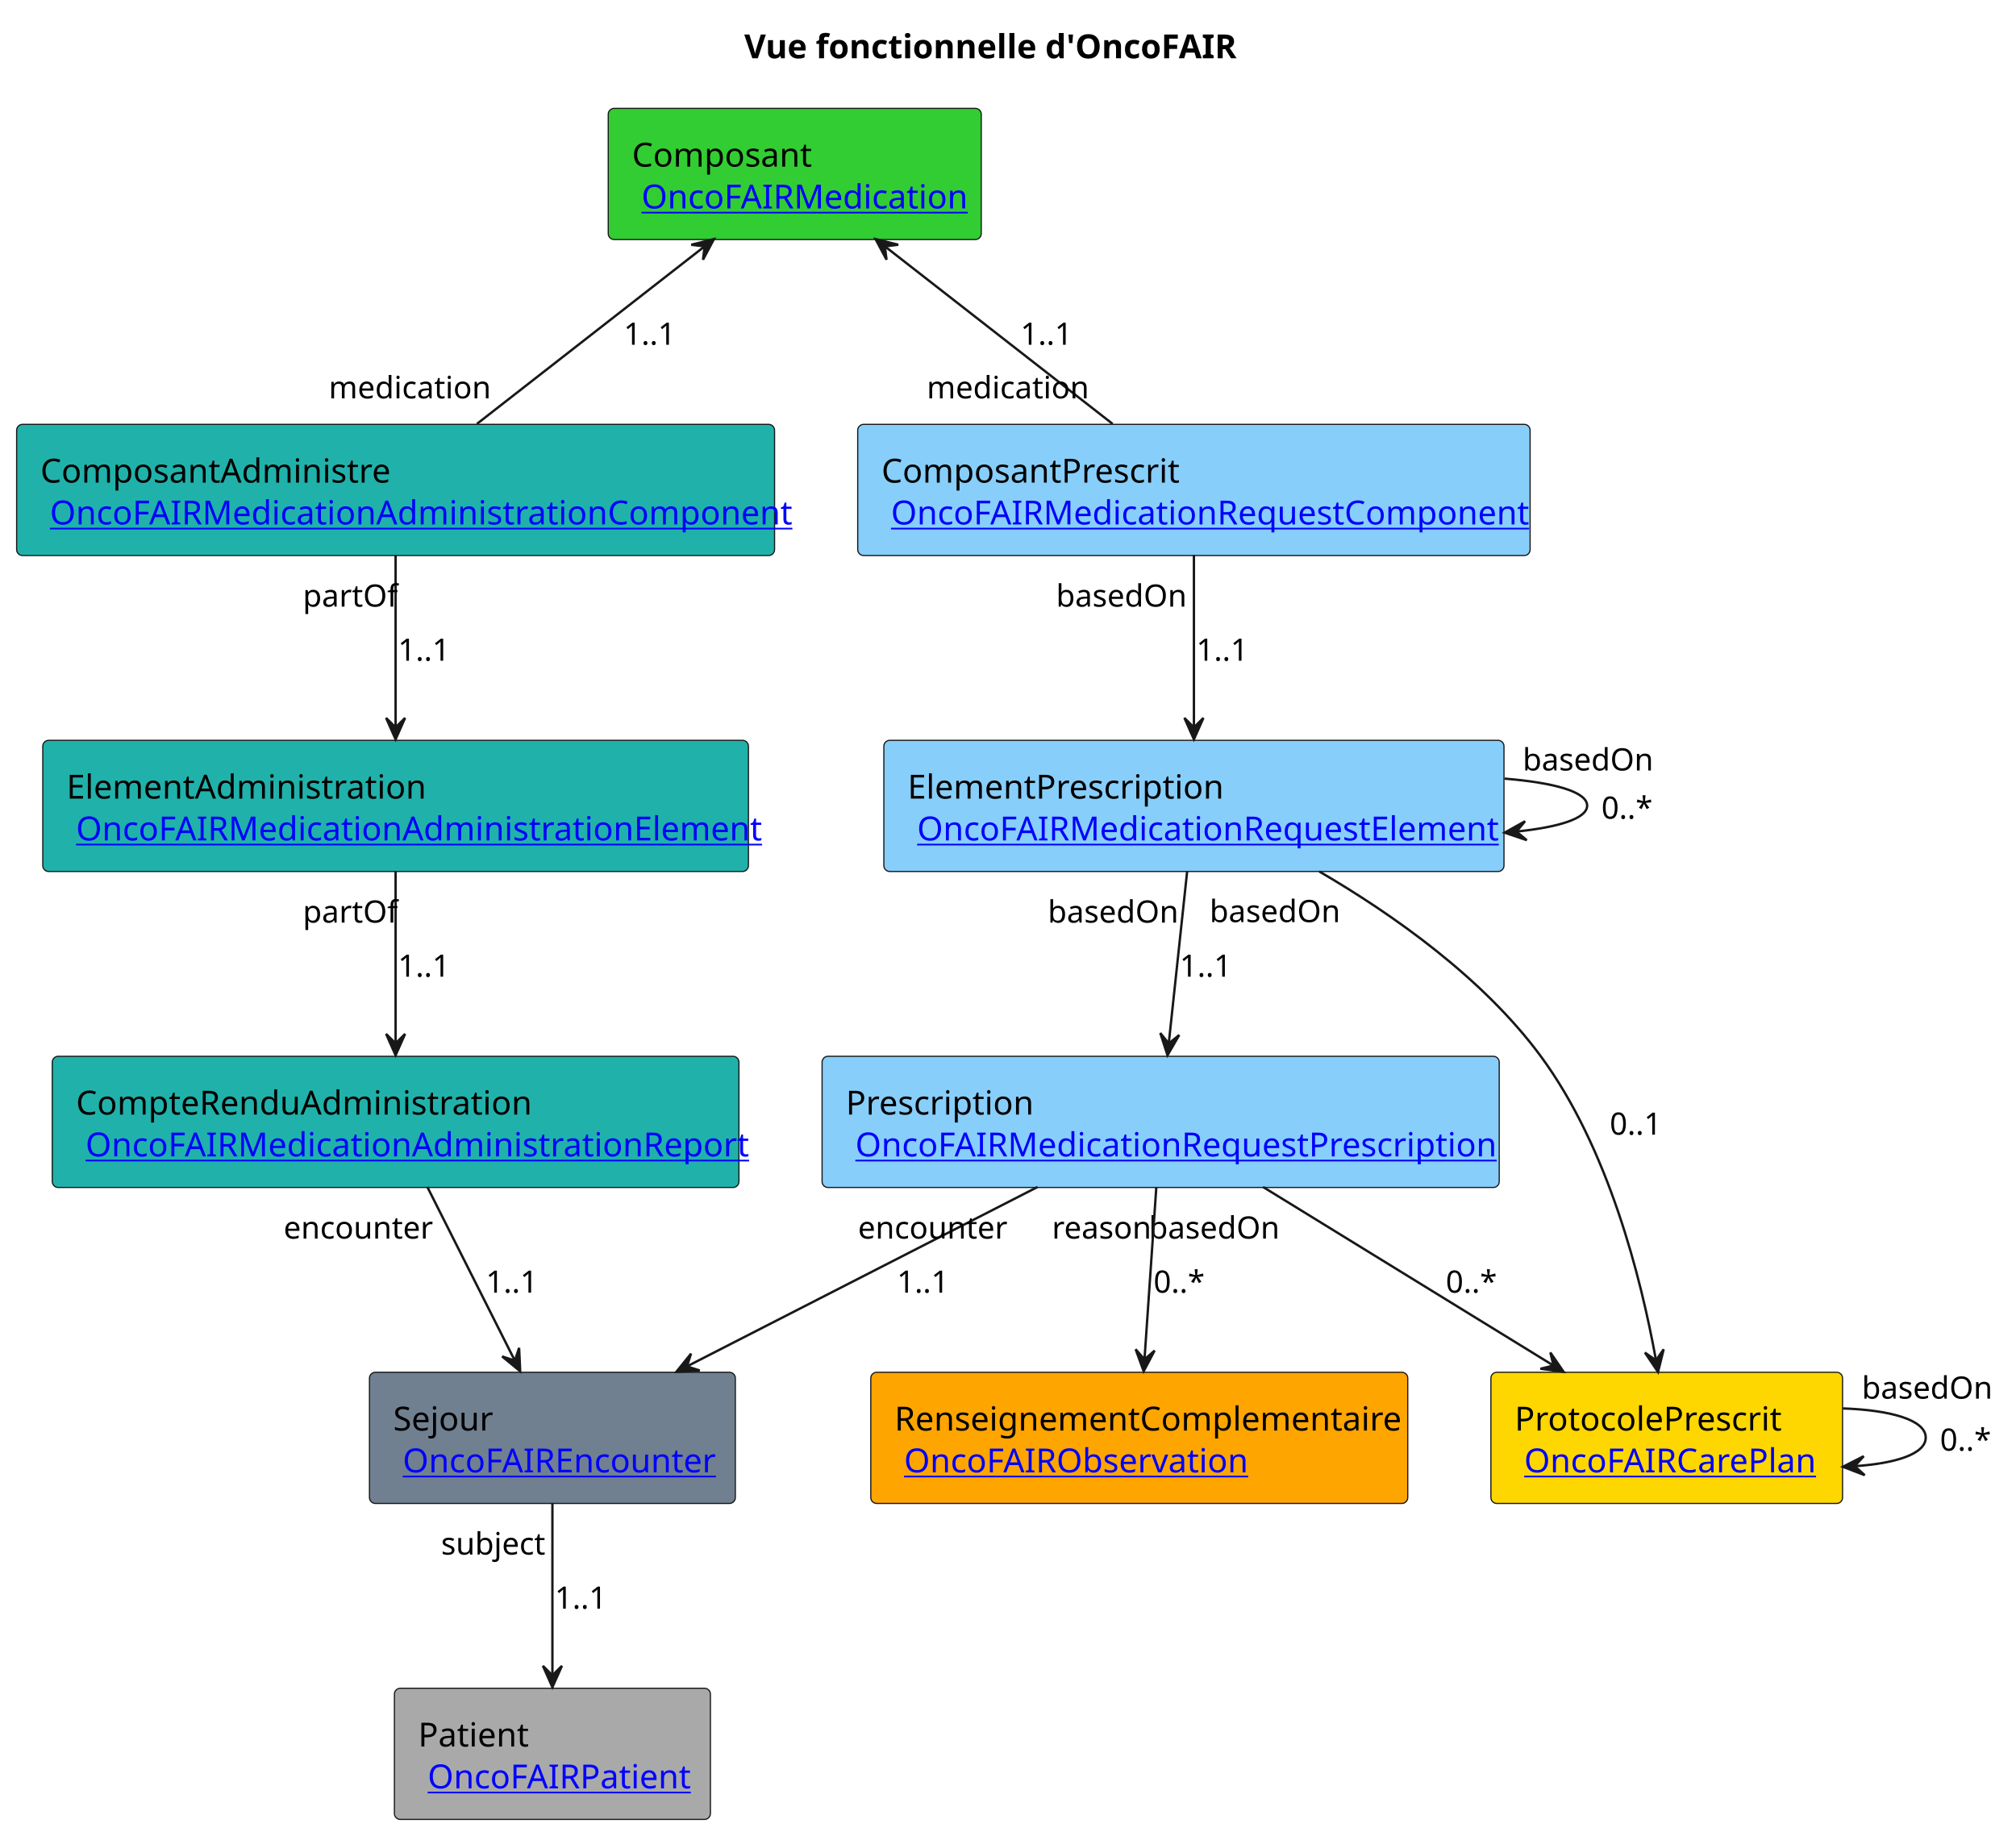
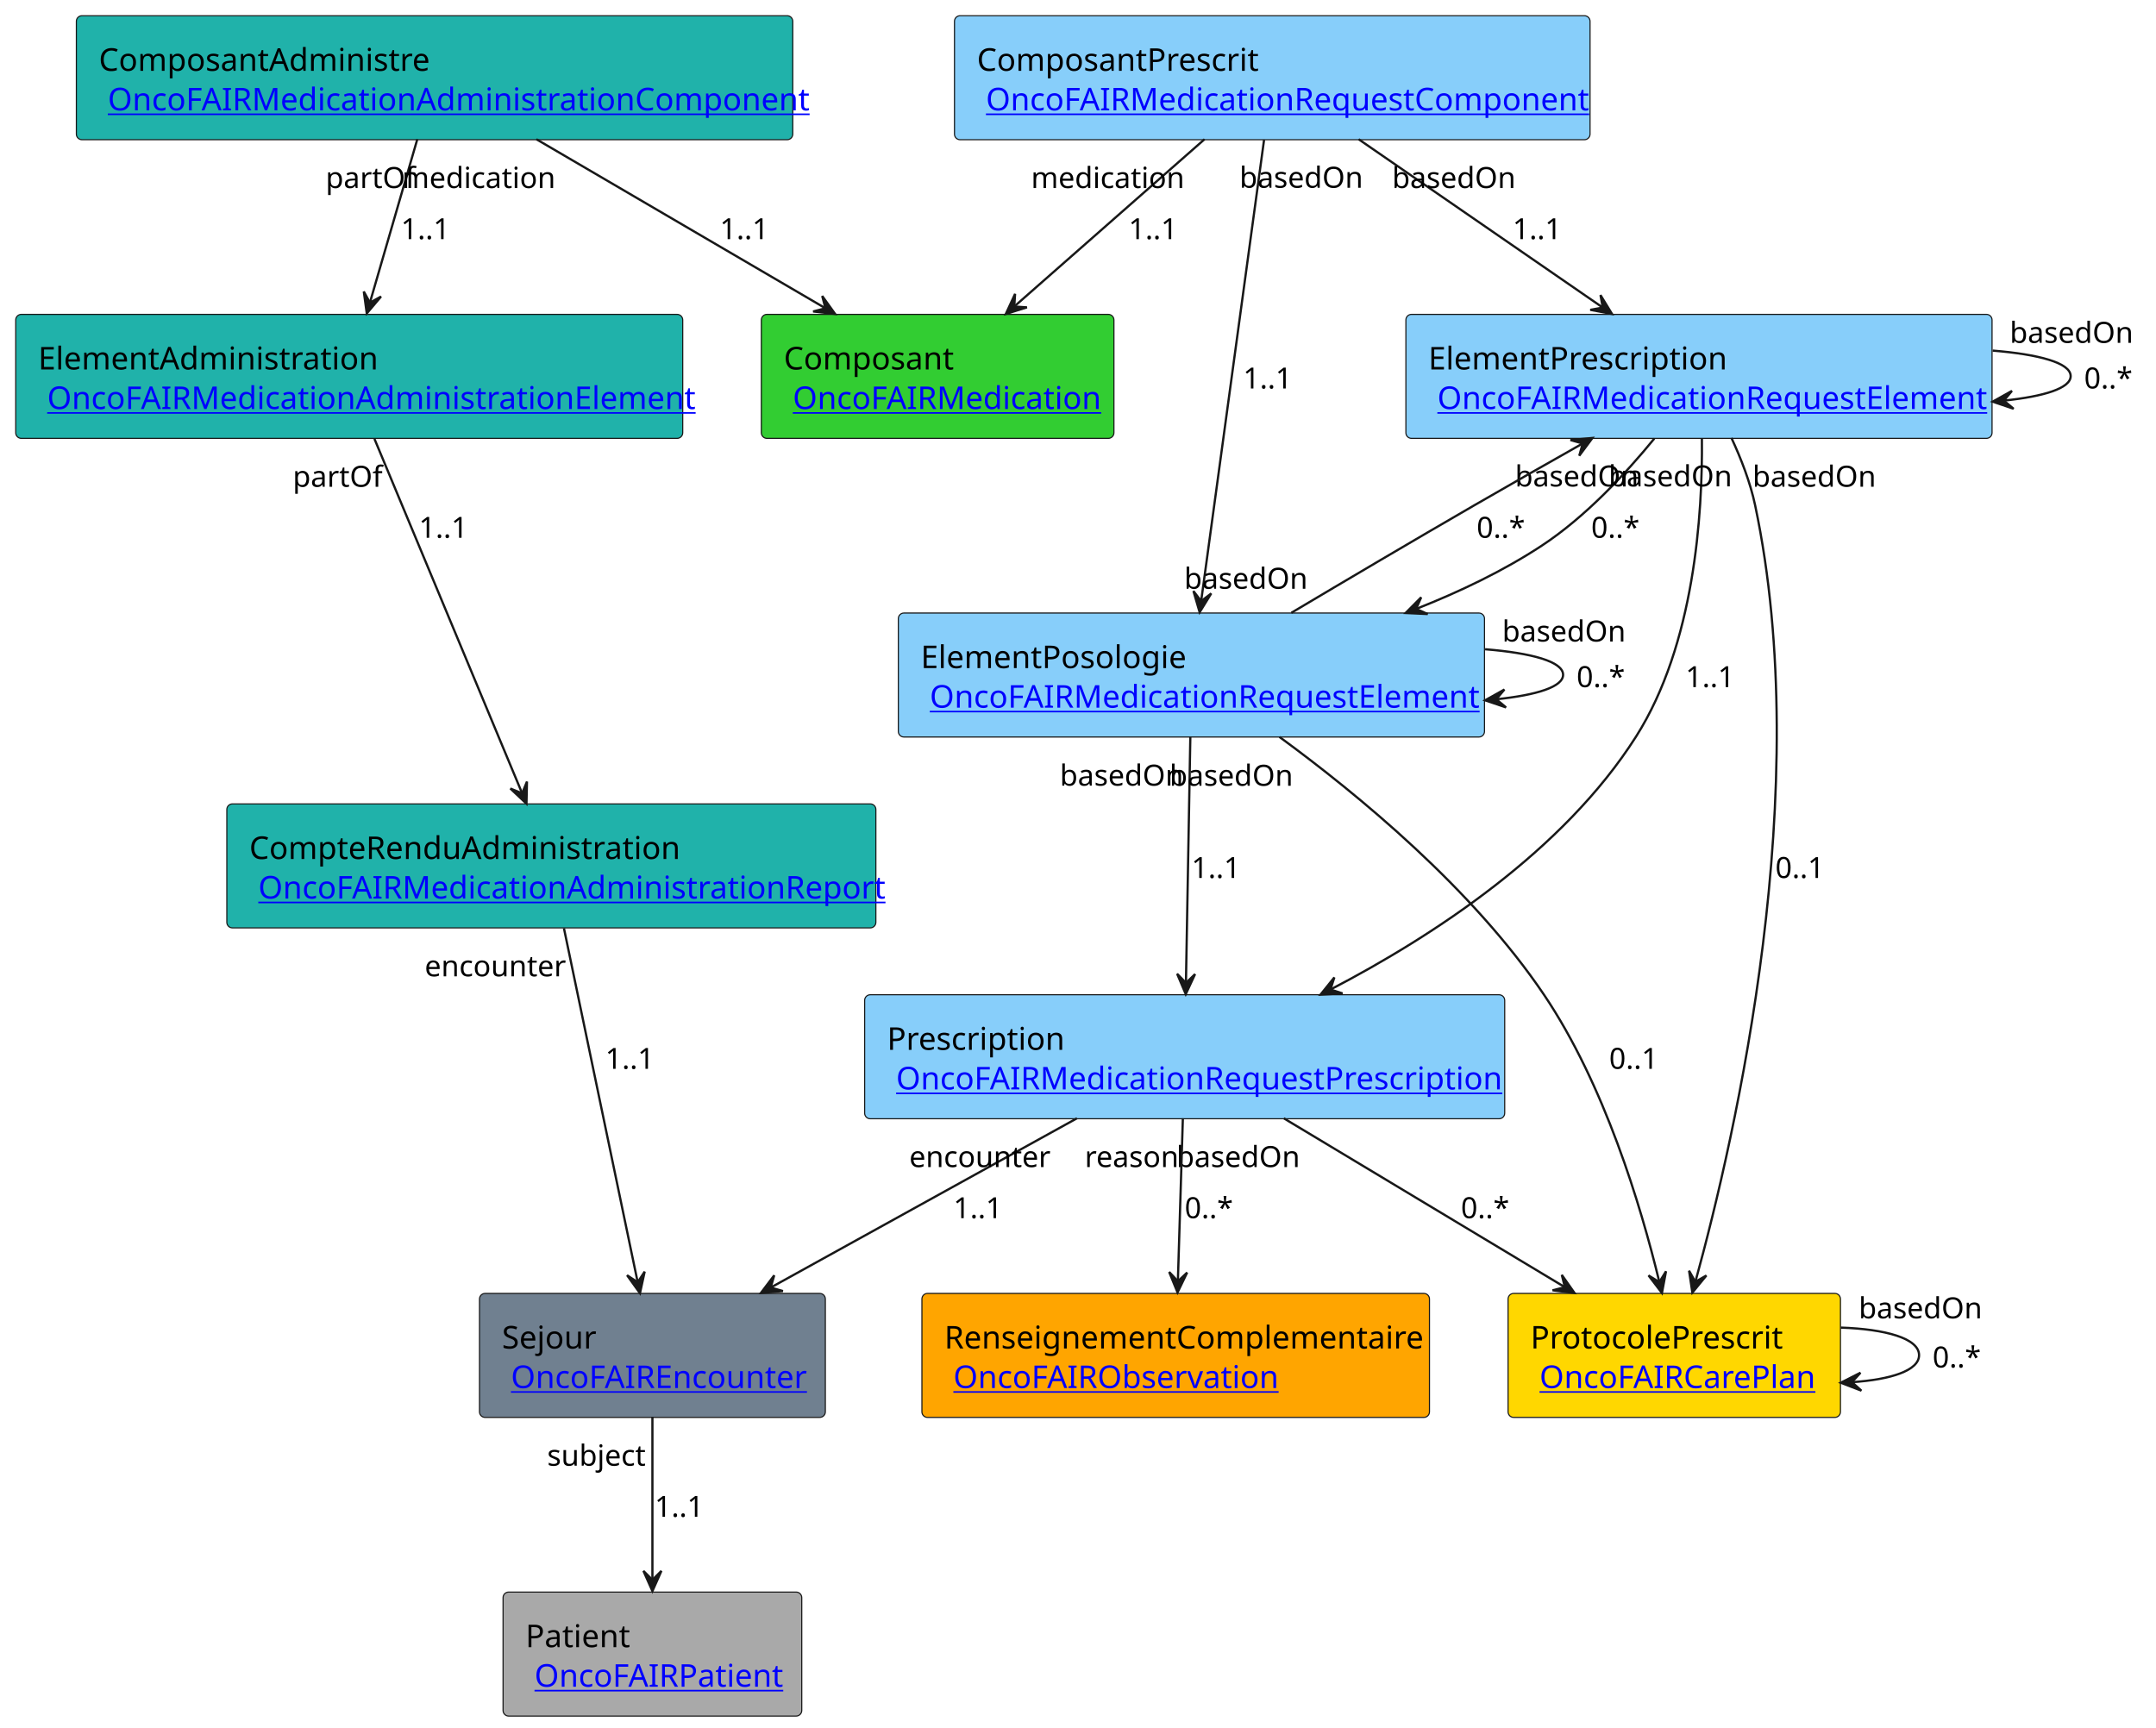
- <svg xmlns="http://www.w3.org/2000/svg" xmlns:xlink="http://www.w3.org/1999/xlink" contentStyleType="text/css" height="636.064px" preserveAspectRatio="none" style="width:700px;height:636px;background:#FFFFFF;" version="1.1" viewBox="0 0 700 636" width="700.413px" zoomAndPan="magnify">
+ <svg xmlns="http://www.w3.org/2000/svg" xmlns:xlink="http://www.w3.org/1999/xlink" contentStyleType="text/css" height="561.458px" preserveAspectRatio="none" style="width:700px;height:561px;background:#FFFFFF;" version="1.1" viewBox="0 0 700 561" width="700.729px" zoomAndPan="magnify">
  <defs />
  <g>
-     <rect fill="none" height="22.777" id="_title" style="stroke:none;stroke-width:0.825;" width="180.672" x="254.302" y="4.125" />
-     <text fill="#000000" font-family="sans-serif" font-size="11.55" font-weight="bold" lengthAdjust="spacing" textLength="172.422" x="258.427" y="20.239">Vue fonctionnelle d'OncoFAIR</text>
    <g id="elem_ProtocolePrescrit">
-       <rect fill="#FFD700" height="45.555" rx="2.062" ry="2.062" style="stroke:#181818;stroke-width:0.412;" width="122.098" x="517.678" y="476.519" />
-       <text fill="#000000" font-family="sans-serif" font-size="11.55" lengthAdjust="spacing" textLength="89.098" x="525.928" y="496.759">ProtocolePrescrit</text>
-       <text fill="#000000" font-family="sans-serif" font-size="11.55" lengthAdjust="spacing" textLength="3.3" x="525.928" y="511.286"> </text>
+       <rect fill="#FFD700" height="40.264" rx="1.823" ry="1.823" style="stroke:#181818;stroke-width:0.365;" width="107.917" x="489.635" y="420" />
+       <text fill="#000000" font-family="sans-serif" font-size="10.208" lengthAdjust="spacing" textLength="78.75" x="496.927" y="437.889">ProtocolePrescrit</text>
+       <text fill="#000000" font-family="sans-serif" font-size="10.208" lengthAdjust="spacing" textLength="2.917" x="496.927" y="450.729"> </text>
      <a href="StructureDefinition-oncofair-careplan.html" target="_top" title="StructureDefinition-oncofair-careplan.html" xlink:actuate="onRequest" xlink:href="StructureDefinition-oncofair-careplan.html" xlink:show="new" xlink:title="StructureDefinition-oncofair-careplan.html" xlink:type="simple">
-         <text fill="#0000FF" font-family="sans-serif" font-size="11.55" lengthAdjust="spacing" text-decoration="underline" textLength="102.298" x="529.228" y="511.286">OncoFAIRCarePlan</text>
+         <text fill="#0000FF" font-family="sans-serif" font-size="10.208" lengthAdjust="spacing" text-decoration="underline" textLength="90.417" x="499.844" y="450.729">OncoFAIRCarePlan</text>
      </a>
    </g>
    <g id="elem_Sejour">
-       <rect fill="#708090" height="45.555" rx="2.062" ry="2.062" style="stroke:#181818;stroke-width:0.412;" width="127.048" x="128.285" y="476.519" />
-       <text fill="#000000" font-family="sans-serif" font-size="11.55" lengthAdjust="spacing" textLength="33.824" x="136.535" y="496.759">Sejour</text>
-       <text fill="#000000" font-family="sans-serif" font-size="11.55" lengthAdjust="spacing" textLength="3.3" x="136.535" y="511.286"> </text>
+       <rect fill="#708090" height="40.264" rx="1.823" ry="1.823" style="stroke:#181818;stroke-width:0.365;" width="112.292" x="155.677" y="420" />
+       <text fill="#000000" font-family="sans-serif" font-size="10.208" lengthAdjust="spacing" textLength="29.896" x="162.969" y="437.889">Sejour</text>
+       <text fill="#000000" font-family="sans-serif" font-size="10.208" lengthAdjust="spacing" textLength="2.917" x="162.969" y="450.729"> </text>
      <a href="StructureDefinition-oncofair-encounter.html" target="_top" title="StructureDefinition-oncofair-encounter.html" xlink:actuate="onRequest" xlink:href="StructureDefinition-oncofair-encounter.html" xlink:show="new" xlink:title="StructureDefinition-oncofair-encounter.html" xlink:type="simple">
-         <text fill="#0000FF" font-family="sans-serif" font-size="11.55" lengthAdjust="spacing" text-decoration="underline" textLength="107.248" x="139.835" y="511.286">OncoFAIREncounter</text>
+         <text fill="#0000FF" font-family="sans-serif" font-size="10.208" lengthAdjust="spacing" text-decoration="underline" textLength="94.792" x="165.885" y="450.729">OncoFAIREncounter</text>
      </a>
    </g>
    <g id="elem_Composant">
-       <rect fill="#32CD32" height="45.555" rx="2.062" ry="2.062" style="stroke:#181818;stroke-width:0.412;" width="129.523" x="211.196" y="37.627" />
-       <text fill="#000000" font-family="sans-serif" font-size="11.55" lengthAdjust="spacing" textLength="59.399" x="219.446" y="57.867">Composant</text>
-       <text fill="#000000" font-family="sans-serif" font-size="11.55" lengthAdjust="spacing" textLength="3.3" x="219.446" y="72.394"> </text>
+       <rect fill="#32CD32" height="40.264" rx="1.823" ry="1.823" style="stroke:#181818;stroke-width:0.365;" width="114.479" x="247.188" y="102.083" />
+       <text fill="#000000" font-family="sans-serif" font-size="10.208" lengthAdjust="spacing" textLength="52.5" x="254.479" y="119.972">Composant</text>
+       <text fill="#000000" font-family="sans-serif" font-size="10.208" lengthAdjust="spacing" textLength="2.917" x="254.479" y="132.812"> </text>
      <a href="StructureDefinition-oncofair-medication.html" target="_top" title="StructureDefinition-oncofair-medication.html" xlink:actuate="onRequest" xlink:href="StructureDefinition-oncofair-medication.html" xlink:show="new" xlink:title="StructureDefinition-oncofair-medication.html" xlink:type="simple">
-         <text fill="#0000FF" font-family="sans-serif" font-size="11.55" lengthAdjust="spacing" text-decoration="underline" textLength="109.723" x="222.746" y="72.394">OncoFAIRMedication</text>
+         <text fill="#0000FF" font-family="sans-serif" font-size="10.208" lengthAdjust="spacing" text-decoration="underline" textLength="96.979" x="257.396" y="132.812">OncoFAIRMedication</text>
      </a>
    </g>
    <g id="elem_ComposantAdministre">
-       <rect fill="#20B2AA" height="45.555" rx="2.062" ry="2.062" style="stroke:#181818;stroke-width:0.412;" width="263.17" x="5.775" y="147.35" />
-       <text fill="#000000" font-family="sans-serif" font-size="11.55" lengthAdjust="spacing" textLength="113.848" x="14.025" y="167.59">ComposantAdministre</text>
-       <text fill="#000000" font-family="sans-serif" font-size="11.55" lengthAdjust="spacing" textLength="3.3" x="14.025" y="182.117"> </text>
+       <rect fill="#20B2AA" height="40.264" rx="1.823" ry="1.823" style="stroke:#181818;stroke-width:0.365;" width="232.604" x="24.792" y="5.104" />
+       <text fill="#000000" font-family="sans-serif" font-size="10.208" lengthAdjust="spacing" textLength="100.625" x="32.083" y="22.993">ComposantAdministre</text>
+       <text fill="#000000" font-family="sans-serif" font-size="10.208" lengthAdjust="spacing" textLength="2.917" x="32.083" y="35.833"> </text>
      <a href="StructureDefinition-oncofair-medicationadministration-component.html" target="_top" title="StructureDefinition-oncofair-medicationadministration-component.html" xlink:actuate="onRequest" xlink:href="StructureDefinition-oncofair-medicationadministration-component.html" xlink:show="new" xlink:title="StructureDefinition-oncofair-medicationadministration-component.html" xlink:type="simple">
-         <text fill="#0000FF" font-family="sans-serif" font-size="11.55" lengthAdjust="spacing" text-decoration="underline" textLength="243.371" x="17.325" y="182.117">OncoFAIRMedicationAdministrationComponent</text>
+         <text fill="#0000FF" font-family="sans-serif" font-size="10.208" lengthAdjust="spacing" text-decoration="underline" textLength="215.104" x="35" y="35.833">OncoFAIRMedicationAdministrationComponent</text>
      </a>
    </g>
    <g id="elem_ElementAdministration">
-       <rect fill="#20B2AA" height="45.555" rx="2.062" ry="2.062" style="stroke:#181818;stroke-width:0.412;" width="245.021" x="14.85" y="257.073" />
-       <text fill="#000000" font-family="sans-serif" font-size="11.55" lengthAdjust="spacing" textLength="115.498" x="23.1" y="277.313">ElementAdministration</text>
-       <text fill="#000000" font-family="sans-serif" font-size="11.55" lengthAdjust="spacing" textLength="3.3" x="23.1" y="291.84"> </text>
+       <rect fill="#20B2AA" height="40.264" rx="1.823" ry="1.823" style="stroke:#181818;stroke-width:0.365;" width="216.562" x="5.104" y="102.083" />
+       <text fill="#000000" font-family="sans-serif" font-size="10.208" lengthAdjust="spacing" textLength="102.083" x="12.396" y="119.972">ElementAdministration</text>
+       <text fill="#000000" font-family="sans-serif" font-size="10.208" lengthAdjust="spacing" textLength="2.917" x="12.396" y="132.812"> </text>
      <a href="StructureDefinition-oncofair-medicationadministration-element.html" target="_top" title="StructureDefinition-oncofair-medicationadministration-element.html" xlink:actuate="onRequest" xlink:href="StructureDefinition-oncofair-medicationadministration-element.html" xlink:show="new" xlink:title="StructureDefinition-oncofair-medicationadministration-element.html" xlink:type="simple">
-         <text fill="#0000FF" font-family="sans-serif" font-size="11.55" lengthAdjust="spacing" text-decoration="underline" textLength="225.221" x="26.399" y="291.84">OncoFAIRMedicationAdministrationElement</text>
+         <text fill="#0000FF" font-family="sans-serif" font-size="10.208" lengthAdjust="spacing" text-decoration="underline" textLength="199.062" x="15.312" y="132.812">OncoFAIRMedicationAdministrationElement</text>
      </a>
    </g>
    <g id="elem_CompteRenduAdministration">
-       <rect fill="#20B2AA" height="45.555" rx="2.062" ry="2.062" style="stroke:#181818;stroke-width:0.412;" width="238.421" x="18.15" y="366.796" />
-       <text fill="#000000" font-family="sans-serif" font-size="11.55" lengthAdjust="spacing" textLength="148.497" x="26.399" y="387.036">CompteRenduAdministration</text>
-       <text fill="#000000" font-family="sans-serif" font-size="11.55" lengthAdjust="spacing" textLength="3.3" x="26.399" y="401.563"> </text>
+       <rect fill="#20B2AA" height="40.264" rx="1.823" ry="1.823" style="stroke:#181818;stroke-width:0.365;" width="210.729" x="73.646" y="261.042" />
+       <text fill="#000000" font-family="sans-serif" font-size="10.208" lengthAdjust="spacing" textLength="131.25" x="80.938" y="278.93">CompteRenduAdministration</text>
+       <text fill="#000000" font-family="sans-serif" font-size="10.208" lengthAdjust="spacing" textLength="2.917" x="80.938" y="291.771"> </text>
      <a href="StructureDefinition-oncofair-medicationadministration-report.html" target="_top" title="StructureDefinition-oncofair-medicationadministration-report.html" xlink:actuate="onRequest" xlink:href="StructureDefinition-oncofair-medicationadministration-report.html" xlink:show="new" xlink:title="StructureDefinition-oncofair-medicationadministration-report.html" xlink:type="simple">
-         <text fill="#0000FF" font-family="sans-serif" font-size="11.55" lengthAdjust="spacing" text-decoration="underline" textLength="218.621" x="29.7" y="401.563">OncoFAIRMedicationAdministrationReport</text>
+         <text fill="#0000FF" font-family="sans-serif" font-size="10.208" lengthAdjust="spacing" text-decoration="underline" textLength="193.229" x="83.854" y="291.771">OncoFAIRMedicationAdministrationReport</text>
      </a>
    </g>
    <g id="elem_ComposantPrescrit">
-       <rect fill="#87CEFA" height="45.555" rx="2.062" ry="2.062" style="stroke:#181818;stroke-width:0.412;" width="233.471" x="297.82" y="147.35" />
-       <text fill="#000000" font-family="sans-serif" font-size="11.55" lengthAdjust="spacing" textLength="98.998" x="306.07" y="167.59">ComposantPrescrit</text>
-       <text fill="#000000" font-family="sans-serif" font-size="11.55" lengthAdjust="spacing" textLength="3.3" x="306.07" y="182.117"> </text>
+       <rect fill="#87CEFA" height="40.264" rx="1.823" ry="1.823" style="stroke:#181818;stroke-width:0.365;" width="206.354" x="309.896" y="5.104" />
+       <text fill="#000000" font-family="sans-serif" font-size="10.208" lengthAdjust="spacing" textLength="87.5" x="317.188" y="22.993">ComposantPrescrit</text>
+       <text fill="#000000" font-family="sans-serif" font-size="10.208" lengthAdjust="spacing" textLength="2.917" x="317.188" y="35.833"> </text>
      <a href="StructureDefinition-oncofair-medicationrequest-component.html" target="_top" title="StructureDefinition-oncofair-medicationrequest-component.html" xlink:actuate="onRequest" xlink:href="StructureDefinition-oncofair-medicationrequest-component.html" xlink:show="new" xlink:title="StructureDefinition-oncofair-medicationrequest-component.html" xlink:type="simple">
-         <text fill="#0000FF" font-family="sans-serif" font-size="11.55" lengthAdjust="spacing" text-decoration="underline" textLength="213.671" x="309.37" y="182.117">OncoFAIRMedicationRequestComponent</text>
+         <text fill="#0000FF" font-family="sans-serif" font-size="10.208" lengthAdjust="spacing" text-decoration="underline" textLength="188.854" x="320.104" y="35.833">OncoFAIRMedicationRequestComponent</text>
      </a>
    </g>
    <g id="elem_ElementPrescription">
-       <rect fill="#87CEFA" height="45.555" rx="2.062" ry="2.062" style="stroke:#181818;stroke-width:0.412;" width="215.321" x="306.894" y="257.073" />
-       <text fill="#000000" font-family="sans-serif" font-size="11.55" lengthAdjust="spacing" textLength="103.948" x="315.144" y="277.313">ElementPrescription</text>
-       <text fill="#000000" font-family="sans-serif" font-size="11.55" lengthAdjust="spacing" textLength="3.3" x="315.144" y="291.84"> </text>
+       <rect fill="#87CEFA" height="40.264" rx="1.823" ry="1.823" style="stroke:#181818;stroke-width:0.365;" width="190.312" x="456.458" y="102.083" />
+       <text fill="#000000" font-family="sans-serif" font-size="10.208" lengthAdjust="spacing" textLength="91.875" x="463.75" y="119.972">ElementPrescription</text>
+       <text fill="#000000" font-family="sans-serif" font-size="10.208" lengthAdjust="spacing" textLength="2.917" x="463.75" y="132.812"> </text>
      <a href="StructureDefinition-oncofair-medicationrequest-element.html" target="_top" title="StructureDefinition-oncofair-medicationrequest-element.html" xlink:actuate="onRequest" xlink:href="StructureDefinition-oncofair-medicationrequest-element.html" xlink:show="new" xlink:title="StructureDefinition-oncofair-medicationrequest-element.html" xlink:type="simple">
-         <text fill="#0000FF" font-family="sans-serif" font-size="11.55" lengthAdjust="spacing" text-decoration="underline" textLength="195.522" x="318.444" y="291.84">OncoFAIRMedicationRequestElement</text>
+         <text fill="#0000FF" font-family="sans-serif" font-size="10.208" lengthAdjust="spacing" text-decoration="underline" textLength="172.812" x="466.667" y="132.812">OncoFAIRMedicationRequestElement</text>
+       </a>
+     </g>
+     <g id="elem_ElementPosologie">
+       <rect fill="#87CEFA" height="40.264" rx="1.823" ry="1.823" style="stroke:#181818;stroke-width:0.365;" width="190.312" x="291.667" y="199.062" />
+       <text fill="#000000" font-family="sans-serif" font-size="10.208" lengthAdjust="spacing" textLength="82.396" x="298.958" y="216.951">ElementPosologie</text>
+       <text fill="#000000" font-family="sans-serif" font-size="10.208" lengthAdjust="spacing" textLength="2.917" x="298.958" y="229.792"> </text>
+       <a href="StructureDefinition-oncofair-medicationrequest-element.html" target="_top" title="StructureDefinition-oncofair-medicationrequest-element.html" xlink:actuate="onRequest" xlink:href="StructureDefinition-oncofair-medicationrequest-element.html" xlink:show="new" xlink:title="StructureDefinition-oncofair-medicationrequest-element.html" xlink:type="simple">
+         <text fill="#0000FF" font-family="sans-serif" font-size="10.208" lengthAdjust="spacing" text-decoration="underline" textLength="172.812" x="301.875" y="229.792">OncoFAIRMedicationRequestElement</text>
      </a>
    </g>
    <g id="elem_Prescription">
-       <rect fill="#87CEFA" height="45.555" rx="2.062" ry="2.062" style="stroke:#181818;stroke-width:0.412;" width="235.121" x="285.445" y="366.796" />
-       <text fill="#000000" font-family="sans-serif" font-size="11.55" lengthAdjust="spacing" textLength="61.874" x="293.695" y="387.036">Prescription</text>
-       <text fill="#000000" font-family="sans-serif" font-size="11.55" lengthAdjust="spacing" textLength="3.3" x="293.695" y="401.563"> </text>
+       <rect fill="#87CEFA" height="40.264" rx="1.823" ry="1.823" style="stroke:#181818;stroke-width:0.365;" width="207.812" x="280.729" y="323.021" />
+       <text fill="#000000" font-family="sans-serif" font-size="10.208" lengthAdjust="spacing" textLength="54.688" x="288.021" y="340.91">Prescription</text>
+       <text fill="#000000" font-family="sans-serif" font-size="10.208" lengthAdjust="spacing" textLength="2.917" x="288.021" y="353.75"> </text>
      <a href="StructureDefinition-oncofair-medicationrequest-prescription.html" target="_top" title="StructureDefinition-oncofair-medicationrequest-prescription.html" xlink:actuate="onRequest" xlink:href="StructureDefinition-oncofair-medicationrequest-prescription.html" xlink:show="new" xlink:title="StructureDefinition-oncofair-medicationrequest-prescription.html" xlink:type="simple">
-         <text fill="#0000FF" font-family="sans-serif" font-size="11.55" lengthAdjust="spacing" text-decoration="underline" textLength="215.321" x="296.995" y="401.563">OncoFAIRMedicationRequestPrescription</text>
+         <text fill="#0000FF" font-family="sans-serif" font-size="10.208" lengthAdjust="spacing" text-decoration="underline" textLength="190.312" x="290.938" y="353.75">OncoFAIRMedicationRequestPrescription</text>
      </a>
    </g>
    <g id="elem_RenseignementComplementaire">
-       <rect fill="#FFA500" height="45.555" rx="2.062" ry="2.062" style="stroke:#181818;stroke-width:0.412;" width="186.447" x="302.357" y="476.519" />
-       <text fill="#000000" font-family="sans-serif" font-size="11.55" lengthAdjust="spacing" textLength="166.647" x="310.607" y="496.759">RenseignementComplementaire</text>
-       <text fill="#000000" font-family="sans-serif" font-size="11.55" lengthAdjust="spacing" textLength="3.3" x="310.607" y="511.286"> </text>
+       <rect fill="#FFA500" height="40.264" rx="1.823" ry="1.823" style="stroke:#181818;stroke-width:0.365;" width="164.792" x="299.323" y="420" />
+       <text fill="#000000" font-family="sans-serif" font-size="10.208" lengthAdjust="spacing" textLength="147.292" x="306.615" y="437.889">RenseignementComplementaire</text>
+       <text fill="#000000" font-family="sans-serif" font-size="10.208" lengthAdjust="spacing" textLength="2.917" x="306.615" y="450.729"> </text>
      <a href="StructureDefinition-oncofair-observation.html" target="_top" title="StructureDefinition-oncofair-observation.html" xlink:actuate="onRequest" xlink:href="StructureDefinition-oncofair-observation.html" xlink:show="new" xlink:title="StructureDefinition-oncofair-observation.html" xlink:type="simple">
-         <text fill="#0000FF" font-family="sans-serif" font-size="11.55" lengthAdjust="spacing" text-decoration="underline" textLength="117.148" x="313.907" y="511.286">OncoFAIRObservation</text>
+         <text fill="#0000FF" font-family="sans-serif" font-size="10.208" lengthAdjust="spacing" text-decoration="underline" textLength="103.542" x="309.531" y="450.729">OncoFAIRObservation</text>
      </a>
    </g>
    <g id="elem_Patient">
-       <rect fill="#A9A9A9" height="45.555" rx="2.062" ry="2.062" style="stroke:#181818;stroke-width:0.412;" width="109.723" x="136.948" y="586.242" />
-       <text fill="#000000" font-family="sans-serif" font-size="11.55" lengthAdjust="spacing" textLength="36.299" x="145.197" y="606.482">Patient</text>
-       <text fill="#000000" font-family="sans-serif" font-size="11.55" lengthAdjust="spacing" textLength="3.3" x="145.197" y="621.009"> </text>
+       <rect fill="#A9A9A9" height="40.264" rx="1.823" ry="1.823" style="stroke:#181818;stroke-width:0.365;" width="96.979" x="163.333" y="516.979" />
+       <text fill="#000000" font-family="sans-serif" font-size="10.208" lengthAdjust="spacing" textLength="32.083" x="170.625" y="534.868">Patient</text>
+       <text fill="#000000" font-family="sans-serif" font-size="10.208" lengthAdjust="spacing" textLength="2.917" x="170.625" y="547.708"> </text>
      <a href="StructureDefinition-oncofair-patient.html" target="_top" title="StructureDefinition-oncofair-patient.html" xlink:actuate="onRequest" xlink:href="StructureDefinition-oncofair-patient.html" xlink:show="new" xlink:title="StructureDefinition-oncofair-patient.html" xlink:type="simple">
-         <text fill="#0000FF" font-family="sans-serif" font-size="11.55" lengthAdjust="spacing" text-decoration="underline" textLength="89.923" x="148.497" y="621.009">OncoFAIRPatient</text>
+         <text fill="#0000FF" font-family="sans-serif" font-size="10.208" lengthAdjust="spacing" text-decoration="underline" textLength="79.479" x="173.542" y="547.708">OncoFAIRPatient</text>
      </a>
    </g>
    <g id="link_ProtocolePrescrit_ProtocolePrescrit">
-       <path d="M639.883,489.075 C656.235,489.637 668.651,493.011 668.651,499.206 C668.651,504.866 658.28,508.174 644,509.131 " fill="none" id="ProtocolePrescrit-to-ProtocolePrescrit" style="stroke:#181818;stroke-width:0.825;" />
-       <polygon fill="#181818" points="639.883,509.337,647.468,512.25,644.003,509.125,647.128,505.659,639.883,509.337" style="stroke:#181818;stroke-width:0.825;" />
-       <text fill="#000000" font-family="sans-serif" font-size="10.725" lengthAdjust="spacing" textLength="16.5" x="673.601" y="503.74">0..*</text>
-       <text fill="#000000" font-family="sans-serif" font-size="10.725" lengthAdjust="spacing" textLength="42.899" x="646.466" y="485.68">basedOn</text>
+       <path d="M597.647,431.098 C612.099,431.594 623.073,434.576 623.073,440.052 C623.073,445.054 613.907,447.978 601.285,448.824 " fill="none" id="ProtocolePrescrit-to-ProtocolePrescrit" style="stroke:#181818;stroke-width:0.729;" />
+       <polygon fill="#181818" points="597.647,449.006,604.351,451.581,601.288,448.818,604.05,445.755,597.647,449.006" style="stroke:#181818;stroke-width:0.729;" />
+       <text fill="#000000" font-family="sans-serif" font-size="9.479" lengthAdjust="spacing" textLength="14.583" x="627.448" y="444.059">0..*</text>
+       <text fill="#000000" font-family="sans-serif" font-size="9.479" lengthAdjust="spacing" textLength="37.917" x="603.465" y="428.097">basedOn</text>
    </g>
    <g id="link_Sejour_Patient">
-       <path d="M191.809,521.902 C191.809,539.144 191.809,563.258 191.809,581.606 " fill="none" id="Sejour-to-Patient" style="stroke:#181818;stroke-width:0.825;" />
-       <polygon fill="#181818" points="191.809,585.896,195.109,578.471,191.809,581.771,188.509,578.471,191.809,585.896" style="stroke:#181818;stroke-width:0.825;" />
-       <text fill="#000000" font-family="sans-serif" font-size="10.725" lengthAdjust="spacing" textLength="18.15" x="192.634" y="558.601">1..1</text>
-       <text fill="#000000" font-family="sans-serif" font-size="10.725" lengthAdjust="spacing" textLength="34.649" x="153.153" y="539.822">subject</text>
+       <path d="M211.823,460.111 C211.823,475.351 211.823,496.665 211.823,512.881 " fill="none" id="Sejour-to-Patient" style="stroke:#181818;stroke-width:0.729;" />
+       <polygon fill="#181818" points="211.823,516.673,214.74,510.11,211.823,513.027,208.906,510.11,211.823,516.673" style="stroke:#181818;stroke-width:0.729;" />
+       <text fill="#000000" font-family="sans-serif" font-size="9.479" lengthAdjust="spacing" textLength="16.042" x="212.552" y="492.548">1..1</text>
+       <text fill="#000000" font-family="sans-serif" font-size="9.479" lengthAdjust="spacing" textLength="30.625" x="177.657" y="475.95">subject</text>
    </g>
    <g id="link_ComposantAdministre_ElementAdministration">
-       <path d="M137.36,192.732 C137.36,209.975 137.36,234.089 137.36,252.437 " fill="none" id="ComposantAdministre-to-ElementAdministration" style="stroke:#181818;stroke-width:0.825;" />
-       <polygon fill="#181818" points="137.36,256.727,140.66,249.302,137.36,252.602,134.06,249.302,137.36,256.727" style="stroke:#181818;stroke-width:0.825;" />
-       <text fill="#000000" font-family="sans-serif" font-size="10.725" lengthAdjust="spacing" textLength="18.15" x="138.185" y="229.432">1..1</text>
-       <text fill="#000000" font-family="sans-serif" font-size="10.725" lengthAdjust="spacing" textLength="28.875" x="105.147" y="210.653">partOf</text>
-     </g>
-     <g id="link_Composant_ComposantAdministre">
-       <path d="M244.476,85.691 C220.75,104.187 188.501,129.332 165.599,147.193 " fill="none" id="Composant-backto-ComposantAdministre" style="stroke:#181818;stroke-width:0.825;" />
-       <polygon fill="#181818" points="247.908,83.01,240.027,84.987,244.66,85.552,244.095,90.184,247.908,83.01" style="stroke:#181818;stroke-width:0.825;" />
-       <text fill="#000000" font-family="sans-serif" font-size="10.725" lengthAdjust="spacing" textLength="18.15" x="216.559" y="119.709">1..1</text>
-       <text fill="#000000" font-family="sans-serif" font-size="10.725" lengthAdjust="spacing" textLength="51.974" x="114.146" y="138.331">medication</text>
+       <path d="M135.487,45.216 C131.046,60.521 124.833,81.951 120.123,98.19 " fill="none" id="ComposantAdministre-to-ElementAdministration" style="stroke:#181818;stroke-width:0.729;" />
+       <polygon fill="#181818" points="119.08,101.777,123.718,96.294,120.101,98.277,118.118,94.66,119.08,101.777" style="stroke:#181818;stroke-width:0.729;" />
+       <text fill="#000000" font-family="sans-serif" font-size="9.479" lengthAdjust="spacing" textLength="16.042" x="130.156" y="77.653">1..1</text>
+       <text fill="#000000" font-family="sans-serif" font-size="9.479" lengthAdjust="spacing" textLength="25.521" x="105.718" y="61.055">partOf</text>
+     </g>
+     <g id="link_ComposantAdministre_Composant">
+       <path d="M174.147,45.216 C201.286,61.09 239.692,83.548 267.772,99.969 " fill="none" id="ComposantAdministre-to-Composant" style="stroke:#181818;stroke-width:0.729;" />
+       <polygon fill="#181818" points="271.141,101.945,266.954,96.11,267.995,100.101,264.004,101.143,271.141,101.945" style="stroke:#181818;stroke-width:0.729;" />
+       <text fill="#000000" font-family="sans-serif" font-size="9.479" lengthAdjust="spacing" textLength="16.042" x="233.698" y="77.653">1..1</text>
+       <text fill="#000000" font-family="sans-serif" font-size="9.479" lengthAdjust="spacing" textLength="45.938" x="130.541" y="61.055">medication</text>
    </g>
    <g id="link_ElementAdministration_CompteRenduAdministration">
-       <path d="M137.36,302.456 C137.36,319.698 137.36,343.812 137.36,362.16 " fill="none" id="ElementAdministration-to-CompteRenduAdministration" style="stroke:#181818;stroke-width:0.825;" />
-       <polygon fill="#181818" points="137.36,366.45,140.66,359.025,137.36,362.325,134.06,359.025,137.36,366.45" style="stroke:#181818;stroke-width:0.825;" />
-       <text fill="#000000" font-family="sans-serif" font-size="10.725" lengthAdjust="spacing" textLength="18.15" x="138.185" y="339.155">1..1</text>
-       <text fill="#000000" font-family="sans-serif" font-size="10.725" lengthAdjust="spacing" textLength="28.875" x="105.147" y="320.376">partOf</text>
+       <path d="M121.567,142.494 C133.737,171.712 156.574,226.523 169.488,257.512 " fill="none" id="ElementAdministration-to-CompteRenduAdministration" style="stroke:#181818;stroke-width:0.729;" />
+       <polygon fill="#181818" points="170.931,260.983,171.092,253.804,169.525,257.62,165.709,256.053,170.931,260.983" style="stroke:#181818;stroke-width:0.729;" />
+       <text fill="#000000" font-family="sans-serif" font-size="9.479" lengthAdjust="spacing" textLength="16.042" x="135.99" y="174.632">1..1</text>
+       <text fill="#000000" font-family="sans-serif" font-size="9.479" lengthAdjust="spacing" textLength="25.521" x="95.044" y="158.074">partOf</text>
    </g>
    <g id="link_CompteRenduAdministration_Sejour">
-       <path d="M148.382,412.179 C157.143,429.569 169.419,453.948 178.692,472.345 " fill="none" id="CompteRenduAdministration-to-Sejour" style="stroke:#181818;stroke-width:0.825;" />
-       <polygon fill="#181818" points="180.622,476.173,180.243,468.056,178.773,472.486,174.344,471.015,180.622,476.173" style="stroke:#181818;stroke-width:0.825;" />
-       <text fill="#000000" font-family="sans-serif" font-size="10.725" lengthAdjust="spacing" textLength="18.15" x="168.709" y="448.878">1..1</text>
-       <text fill="#000000" font-family="sans-serif" font-size="10.725" lengthAdjust="spacing" textLength="47.024" x="98.469" y="430.099">encounter</text>
+       <path d="M183.101,301.452 C189.175,330.611 200.557,385.262 207.025,416.281 " fill="none" id="CompteRenduAdministration-to-Sejour" style="stroke:#181818;stroke-width:0.729;" />
+       <polygon fill="#181818" points="207.783,419.942,209.309,412.924,207.044,416.372,203.597,414.107,207.783,419.942" style="stroke:#181818;stroke-width:0.729;" />
+       <text fill="#000000" font-family="sans-serif" font-size="9.479" lengthAdjust="spacing" textLength="16.042" x="196.51" y="347.08">1..1</text>
+       <text fill="#000000" font-family="sans-serif" font-size="9.479" lengthAdjust="spacing" textLength="41.562" x="137.887" y="317.032">encounter</text>
    </g>
    <g id="link_ComposantPrescrit_ElementPrescription">
-       <path d="M414.555,192.732 C414.555,209.975 414.555,234.089 414.555,252.437 " fill="none" id="ComposantPrescrit-to-ElementPrescription" style="stroke:#181818;stroke-width:0.825;" />
-       <polygon fill="#181818" points="414.555,256.727,417.855,249.302,414.555,252.602,411.255,249.302,414.555,256.727" style="stroke:#181818;stroke-width:0.825;" />
-       <text fill="#000000" font-family="sans-serif" font-size="10.725" lengthAdjust="spacing" textLength="18.15" x="415.38" y="229.432">1..1</text>
-       <text fill="#000000" font-family="sans-serif" font-size="10.725" lengthAdjust="spacing" textLength="42.899" x="366.696" y="210.653">basedOn</text>
-     </g>
-     <g id="link_Composant_ComposantPrescrit">
-       <path d="M307.439,85.691 C331.166,104.187 363.414,129.332 386.316,147.193 " fill="none" id="Composant-backto-ComposantPrescrit" style="stroke:#181818;stroke-width:0.825;" />
-       <polygon fill="#181818" points="304.007,83.01,307.82,90.184,307.255,85.552,311.888,84.987,304.007,83.01" style="stroke:#181818;stroke-width:0.825;" />
-       <text fill="#000000" font-family="sans-serif" font-size="10.725" lengthAdjust="spacing" textLength="18.15" x="354.331" y="119.709">1..1</text>
-       <text fill="#000000" font-family="sans-serif" font-size="10.725" lengthAdjust="spacing" textLength="51.974" x="321.802" y="138.331">medication</text>
+       <path d="M441.109,45.216 C464.034,61.024 496.438,83.366 520.231,99.772 " fill="none" id="ComposantPrescrit-to-ElementPrescription" style="stroke:#181818;stroke-width:0.729;" />
+       <polygon fill="#181818" points="523.381,101.945,519.64,95.815,520.382,99.872,516.324,100.614,523.381,101.945" style="stroke:#181818;stroke-width:0.729;" />
+       <text fill="#000000" font-family="sans-serif" font-size="9.479" lengthAdjust="spacing" textLength="16.042" x="491.094" y="77.653">1..1</text>
+       <text fill="#000000" font-family="sans-serif" font-size="9.479" lengthAdjust="spacing" textLength="37.917" x="451.977" y="61.055">basedOn</text>
+     </g>
+     <g id="link_ComposantPrescrit_ElementPosologie">
+       <path d="M410.411,45.405 C405.548,81.076 395.245,156.647 390.009,195.001 " fill="none" id="ComposantPrescrit-to-ElementPosologie" style="stroke:#181818;stroke-width:0.729;" />
+       <polygon fill="#181818" points="389.492,198.815,393.263,192.703,389.981,195.202,387.482,191.92,389.492,198.815" style="stroke:#181818;stroke-width:0.729;" />
+       <text fill="#000000" font-family="sans-serif" font-size="9.479" lengthAdjust="spacing" textLength="16.042" x="403.594" y="126.142">1..1</text>
+       <text fill="#000000" font-family="sans-serif" font-size="9.479" lengthAdjust="spacing" textLength="37.917" x="402.424" y="60.962">basedOn</text>
+     </g>
+     <g id="link_ComposantPrescrit_Composant">
+       <path d="M391.089,45.216 C373.253,60.893 348.111,83.001 329.496,99.364 " fill="none" id="ComposantPrescrit-to-Composant" style="stroke:#181818;stroke-width:0.729;" />
+       <polygon fill="#181818" points="326.565,101.945,333.42,99.805,329.304,99.539,329.57,95.423,326.565,101.945" style="stroke:#181818;stroke-width:0.729;" />
+       <text fill="#000000" font-family="sans-serif" font-size="9.479" lengthAdjust="spacing" textLength="16.042" x="366.406" y="77.653">1..1</text>
+       <text fill="#000000" font-family="sans-serif" font-size="9.479" lengthAdjust="spacing" textLength="45.938" x="334.756" y="61.055">medication</text>
    </g>
    <g id="link_ElementPrescription_Prescription">
-       <path d="M412.22,302.456 C410.372,319.698 407.798,343.812 405.835,362.16 " fill="none" id="ElementPrescription-to-Prescription" style="stroke:#181818;stroke-width:0.825;" />
-       <polygon fill="#181818" points="405.381,366.45,409.448,359.415,405.817,362.348,402.885,358.717,405.381,366.45" style="stroke:#181818;stroke-width:0.825;" />
-       <text fill="#000000" font-family="sans-serif" font-size="10.725" lengthAdjust="spacing" textLength="18.15" x="409.605" y="339.155">1..1</text>
-       <text fill="#000000" font-family="sans-serif" font-size="10.725" lengthAdjust="spacing" textLength="42.899" x="363.821" y="320.376">basedOn</text>
+       <path d="M552.562,142.384 C552.832,166.884 550.149,209.315 531.198,239.167 C507.58,276.376 465.23,303.997 432.111,321.249 " fill="none" id="ElementPrescription-to-Prescription" style="stroke:#181818;stroke-width:0.729;" />
+       <polygon fill="#181818" points="428.728,322.984,435.898,322.576,431.97,321.317,433.229,317.389,428.728,322.984" style="stroke:#181818;stroke-width:0.729;" />
+       <text fill="#000000" font-family="sans-serif" font-size="9.479" lengthAdjust="spacing" textLength="16.042" x="547.24" y="223.121">1..1</text>
+       <text fill="#000000" font-family="sans-serif" font-size="9.479" lengthAdjust="spacing" textLength="37.917" x="522.259" y="157.941">basedOn</text>
    </g>
    <g id="link_ElementPrescription_ElementPrescription">
-       <path d="M522.438,270.38 C539.458,271.766 551.09,274.893 551.09,279.76 C551.09,284.207 541.372,287.202 526.704,288.744 " fill="none" id="ElementPrescription-to-ElementPrescription" style="stroke:#181818;stroke-width:0.825;" />
-       <polygon fill="#181818" points="522.438,289.14,530.134,291.748,526.546,288.764,529.531,285.176,522.438,289.14" style="stroke:#181818;stroke-width:0.825;" />
-       <text fill="#000000" font-family="sans-serif" font-size="10.725" lengthAdjust="spacing" textLength="16.5" x="556.04" y="284.294">0..*</text>
-       <text fill="#000000" font-family="sans-serif" font-size="10.725" lengthAdjust="spacing" textLength="42.899" x="528.703" y="267.542">basedOn</text>
+       <path d="M646.968,113.845 C662.01,115.07 672.292,117.833 672.292,122.135 C672.292,126.066 663.702,128.713 650.737,130.076 " fill="none" id="ElementPrescription-to-ElementPrescription" style="stroke:#181818;stroke-width:0.729;" />
+       <polygon fill="#181818" points="646.968,130.426,653.769,132.731,650.598,130.093,653.236,126.922,646.968,130.426" style="stroke:#181818;stroke-width:0.729;" />
+       <text fill="#000000" font-family="sans-serif" font-size="9.479" lengthAdjust="spacing" textLength="14.583" x="676.667" y="126.142">0..*</text>
+       <text fill="#000000" font-family="sans-serif" font-size="9.479" lengthAdjust="spacing" textLength="37.917" x="652.505" y="111.337">basedOn</text>
+     </g>
+     <g id="link_ElementPrescription_ElementPosologie">
+       <path d="M537.119,142.406 C527.771,153.862 514.733,167.869 500.573,177.188 C488.199,185.332 474.009,192.113 459.944,197.67 " fill="none" id="ElementPrescription-to-ElementPosologie" style="stroke:#181818;stroke-width:0.729;" />
+       <polygon fill="#181818" points="456.371,199.055,463.544,199.391,459.768,197.732,461.427,193.955,456.371,199.055" style="stroke:#181818;stroke-width:0.729;" />
+       <text fill="#000000" font-family="sans-serif" font-size="9.479" lengthAdjust="spacing" textLength="14.583" x="516.615" y="174.632">0..*</text>
+       <text fill="#000000" font-family="sans-serif" font-size="9.479" lengthAdjust="spacing" textLength="37.917" x="491.884" y="157.967">basedOn</text>
+     </g>
+     <g id="link_ElementPosologie_ElementPrescription">
+       <path d="M419.256,198.997 C436.807,188.562 458.887,175.518 478.698,164.062 C489.993,157.536 502.323,150.522 513.581,144.163 " fill="none" id="ElementPosologie-to-ElementPrescription" style="stroke:#181818;stroke-width:0.729;" />
+       <polygon fill="#181818" points="517.038,142.217,509.889,142.9,513.862,144.007,512.754,147.981,517.038,142.217" style="stroke:#181818;stroke-width:0.729;" />
+       <text fill="#000000" font-family="sans-serif" font-size="9.479" lengthAdjust="spacing" textLength="14.583" x="479.427" y="174.632">0..*</text>
+       <text fill="#000000" font-family="sans-serif" font-size="9.479" lengthAdjust="spacing" textLength="37.917" x="384.456" y="191.18">basedOn</text>
    </g>
    <g id="link_ElementPrescription_ProtocolePrescrit">
-       <path d="M458.073,302.612 C483.705,317.569 514.939,339.572 535.003,366.796 C558.457,398.616 569.817,443.759 574.941,472.04 " fill="none" id="ElementPrescription-to-ProtocolePrescrit" style="stroke:#181818;stroke-width:0.825;" />
-       <polygon fill="#181818" points="575.708,476.428,577.661,468.541,574.987,472.367,571.162,469.694,575.708,476.428" style="stroke:#181818;stroke-width:0.825;" />
-       <text fill="#000000" font-family="sans-serif" font-size="10.725" lengthAdjust="spacing" textLength="18.15" x="558.928" y="394.017">0..1</text>
-       <text fill="#000000" font-family="sans-serif" font-size="10.725" lengthAdjust="spacing" textLength="42.899" x="420.001" y="320.2">basedOn</text>
+       <path d="M562.158,142.209 C565.279,148.925 568.276,156.64 569.844,164.062 C589.291,256.069 563.602,368.448 550.47,416.143 " fill="none" id="ElementPrescription-to-ProtocolePrescrit" style="stroke:#181818;stroke-width:0.729;" />
+       <polygon fill="#181818" points="549.471,419.738,554.024,414.184,550.438,416.222,548.4,412.636,549.471,419.738" style="stroke:#181818;stroke-width:0.729;" />
+       <text fill="#000000" font-family="sans-serif" font-size="9.479" lengthAdjust="spacing" textLength="16.042" x="576.406" y="285.101">0..1</text>
+       <text fill="#000000" font-family="sans-serif" font-size="9.479" lengthAdjust="spacing" textLength="37.917" x="568.981" y="158.052">basedOn</text>
+     </g>
+     <g id="link_ElementPosologie_Prescription">
+       <path d="M386.473,239.254 C386.094,260.874 385.467,295.816 385.051,318.93 " fill="none" id="ElementPosologie-to-Prescription" style="stroke:#181818;stroke-width:0.729;" />
+       <polygon fill="#181818" points="384.985,322.824,388.014,316.312,385.048,319.179,382.182,316.212,384.985,322.824" style="stroke:#181818;stroke-width:0.729;" />
+       <text fill="#000000" font-family="sans-serif" font-size="9.479" lengthAdjust="spacing" textLength="16.042" x="386.823" y="285.101">1..1</text>
+       <text fill="#000000" font-family="sans-serif" font-size="9.479" lengthAdjust="spacing" textLength="37.917" x="344.091" y="255.112">basedOn</text>
+     </g>
+     <g id="link_ElementPosologie_ElementPosologie">
+       <path d="M482.176,210.824 C497.219,212.049 507.5,214.812 507.5,219.115 C507.5,223.045 498.91,225.692 485.946,227.055 " fill="none" id="ElementPosologie-to-ElementPosologie" style="stroke:#181818;stroke-width:0.729;" />
+       <polygon fill="#181818" points="482.176,227.405,488.977,229.71,485.807,227.072,488.445,223.901,482.176,227.405" style="stroke:#181818;stroke-width:0.729;" />
+       <text fill="#000000" font-family="sans-serif" font-size="9.479" lengthAdjust="spacing" textLength="14.583" x="511.875" y="223.121">0..*</text>
+       <text fill="#000000" font-family="sans-serif" font-size="9.479" lengthAdjust="spacing" textLength="37.917" x="487.713" y="208.316">basedOn</text>
+     </g>
+     <g id="link_ElementPosologie_ProtocolePrescrit">
+       <path d="M415.399,239.291 C441.044,258.059 478.122,288.633 501.302,323.021 C520.909,352.107 532.707,391.402 538.687,416.048 " fill="none" id="ElementPosologie-to-ProtocolePrescrit" style="stroke:#181818;stroke-width:0.729;" />
+       <polygon fill="#181818" points="539.591,419.876,540.912,412.817,538.748,416.329,535.236,414.165,539.591,419.876" style="stroke:#181818;stroke-width:0.729;" />
+       <text fill="#000000" font-family="sans-serif" font-size="9.479" lengthAdjust="spacing" textLength="16.042" x="522.448" y="347.08">0..1</text>
+       <text fill="#000000" font-family="sans-serif" font-size="9.479" lengthAdjust="spacing" textLength="37.917" x="379.706" y="255.157">basedOn</text>
    </g>
    <g id="link_Prescription_ProtocolePrescrit">
-       <path d="M438.562,412.179 C467.767,430.139 509.082,455.548 539.293,474.127 " fill="none" id="Prescription-to-ProtocolePrescrit" style="stroke:#181818;stroke-width:0.825;" />
-       <polygon fill="#181818" points="542.923,476.363,538.323,469.665,539.408,474.204,534.869,475.289,542.923,476.363" style="stroke:#181818;stroke-width:0.825;" />
-       <text fill="#000000" font-family="sans-serif" font-size="10.725" lengthAdjust="spacing" textLength="16.5" x="502.003" y="448.878">0..*</text>
-       <text fill="#000000" font-family="sans-serif" font-size="10.725" lengthAdjust="spacing" textLength="42.899" x="398.925" y="430.099">basedOn</text>
+       <path d="M416.806,363.132 C443.217,379.006 480.594,401.465 507.923,417.885 " fill="none" id="Prescription-to-ProtocolePrescrit" style="stroke:#181818;stroke-width:0.729;" />
+       <polygon fill="#181818" points="511.204,419.861,507.077,413.984,508.078,417.986,504.076,418.986,511.204,419.861" style="stroke:#181818;stroke-width:0.729;" />
+       <text fill="#000000" font-family="sans-serif" font-size="9.479" lengthAdjust="spacing" textLength="14.583" x="474.323" y="395.569">0..*</text>
+       <text fill="#000000" font-family="sans-serif" font-size="9.479" lengthAdjust="spacing" textLength="37.917" x="381.945" y="378.971">basedOn</text>
    </g>
    <g id="link_Prescription_Sejour">
-       <path d="M360.263,412.179 C324.962,430.246 274.91,455.862 238.544,474.465 " fill="none" id="Prescription-to-Sejour" style="stroke:#181818;stroke-width:0.825;" />
-       <polygon fill="#181818" points="234.849,476.363,242.961,475.911,238.519,474.48,239.95,470.038,234.849,476.363" style="stroke:#181818;stroke-width:0.825;" />
-       <text fill="#000000" font-family="sans-serif" font-size="10.725" lengthAdjust="spacing" textLength="18.15" x="311.432" y="448.878">1..1</text>
-       <text fill="#000000" font-family="sans-serif" font-size="10.725" lengthAdjust="spacing" textLength="47.024" x="297.917" y="430.099">encounter</text>
+       <path d="M349.665,363.132 C320.833,379.072 279.985,401.647 250.243,418.09 " fill="none" id="Prescription-to-Sejour" style="stroke:#181818;stroke-width:0.729;" />
+       <polygon fill="#181818" points="247.042,419.861,254.196,419.234,250.231,418.095,251.37,414.131,247.042,419.861" style="stroke:#181818;stroke-width:0.729;" />
+       <text fill="#000000" font-family="sans-serif" font-size="9.479" lengthAdjust="spacing" textLength="16.042" x="309.531" y="395.569">1..1</text>
+       <text fill="#000000" font-family="sans-serif" font-size="9.479" lengthAdjust="spacing" textLength="41.562" x="295.209" y="378.971">encounter</text>
    </g>
    <g id="link_Prescription_RenseignementComplementaire">
-       <path d="M401.504,412.179 C400.316,429.421 398.658,453.535 397.404,471.883 " fill="none" id="Prescription-to-RenseignementComplementaire" style="stroke:#181818;stroke-width:0.825;" />
-       <polygon fill="#181818" points="397.107,476.173,400.908,468.992,397.39,472.058,394.324,468.539,397.107,476.173" style="stroke:#181818;stroke-width:0.825;" />
-       <text fill="#000000" font-family="sans-serif" font-size="10.725" lengthAdjust="spacing" textLength="16.5" x="400.53" y="448.878">0..*</text>
-       <text fill="#000000" font-family="sans-serif" font-size="10.725" lengthAdjust="spacing" textLength="32.174" x="365.262" y="430.099">reason</text>
+       <path d="M384.045,363.132 C383.578,378.372 382.929,399.685 382.433,415.902 " fill="none" id="Prescription-to-RenseignementComplementaire" style="stroke:#181818;stroke-width:0.729;" />
+       <polygon fill="#181818" points="382.317,419.694,385.439,413.226,382.432,416.05,379.608,413.043,382.317,419.694" style="stroke:#181818;stroke-width:0.729;" />
+       <text fill="#000000" font-family="sans-serif" font-size="9.479" lengthAdjust="spacing" textLength="14.583" x="384.635" y="395.569">0..*</text>
+       <text fill="#000000" font-family="sans-serif" font-size="9.479" lengthAdjust="spacing" textLength="28.438" x="352.183" y="378.971">reason</text>
    </g>
  </g>
</svg>
